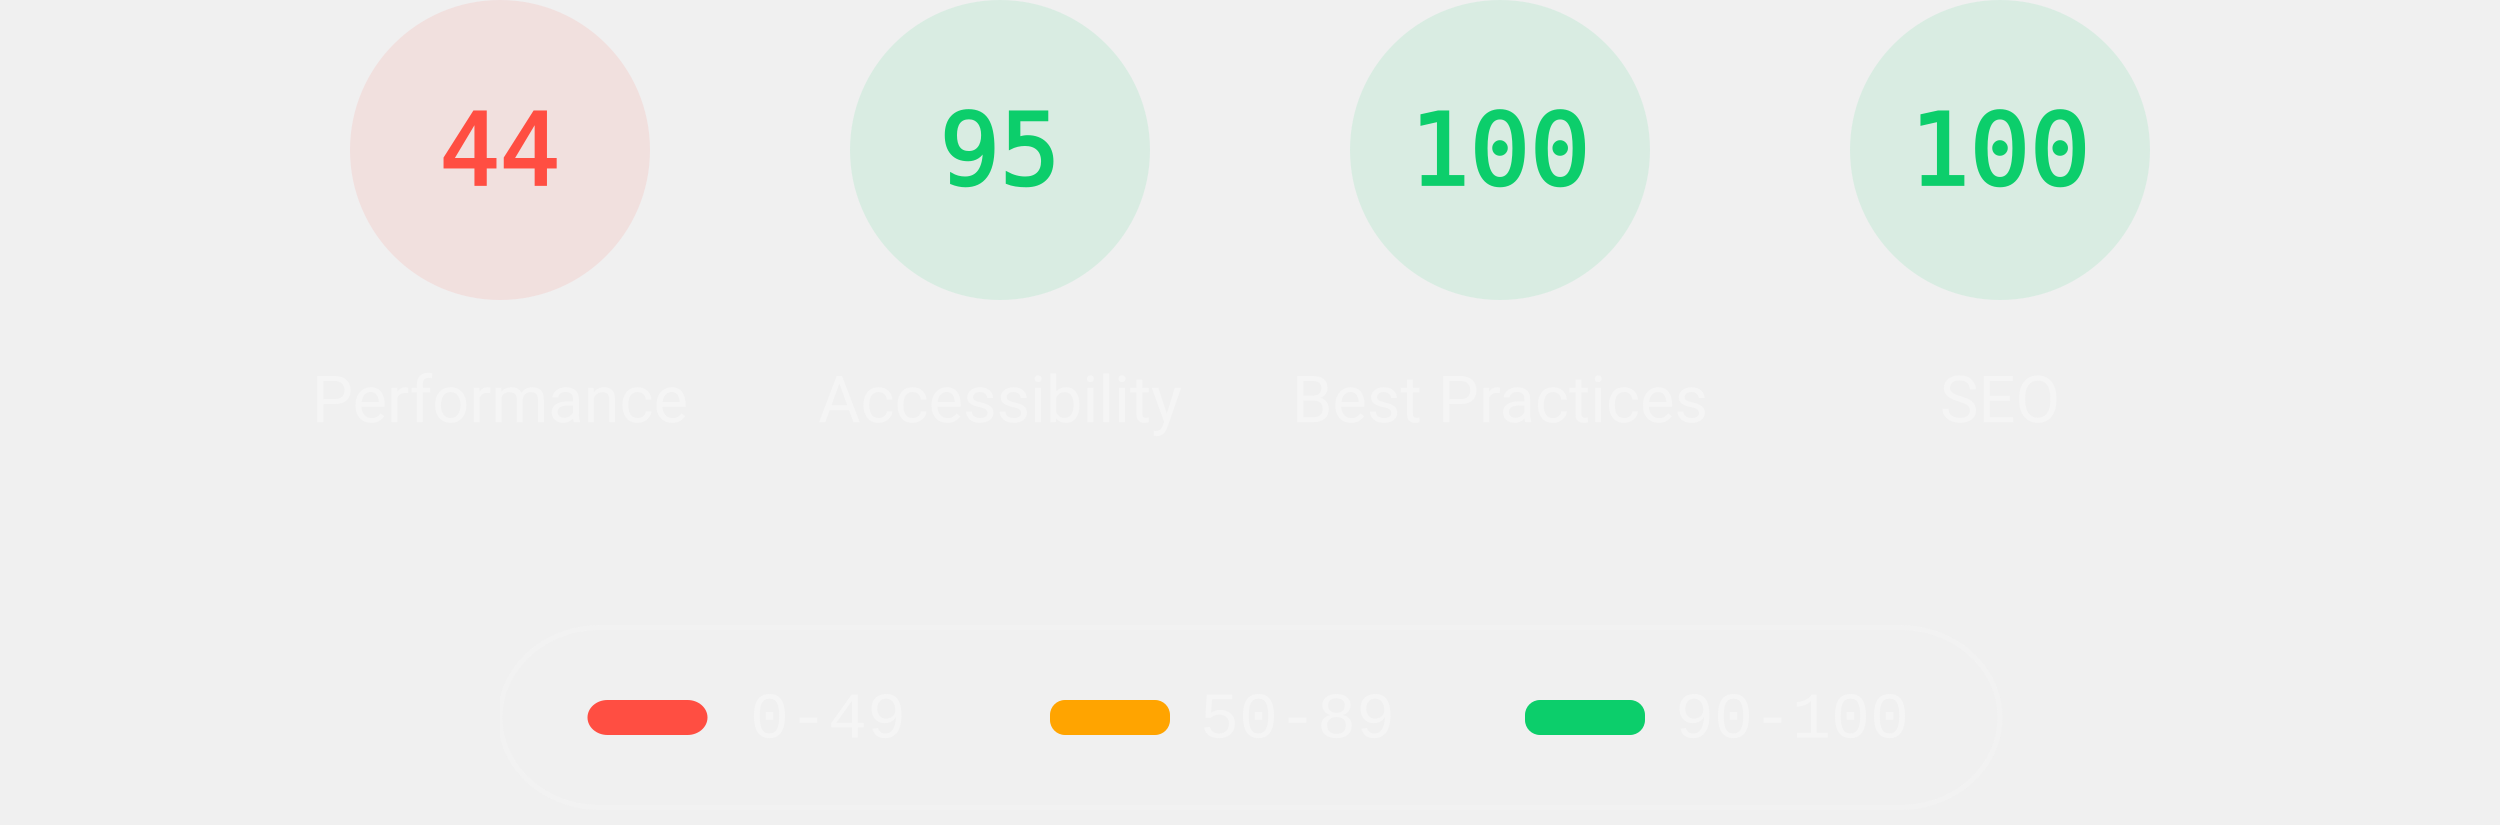
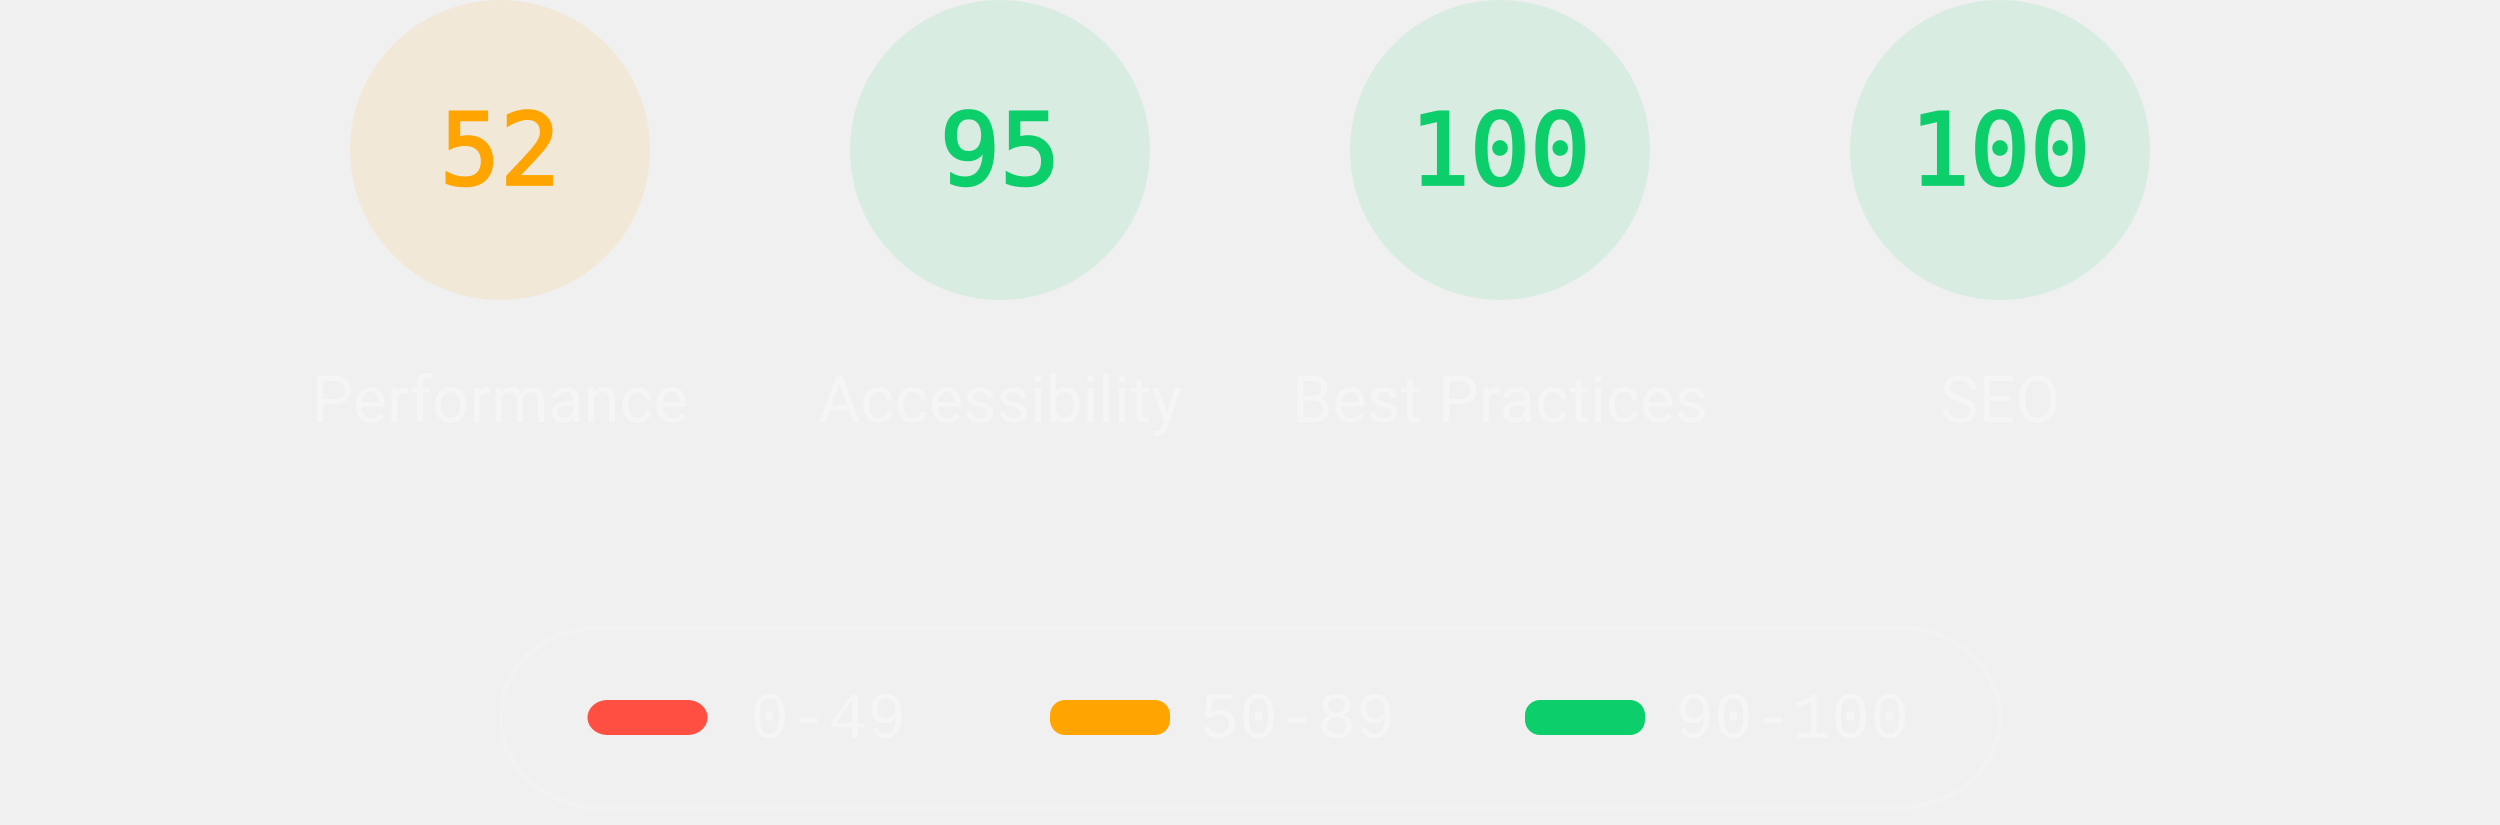
<svg xmlns="http://www.w3.org/2000/svg" class="theme--dark" fill="none" width="1000" height="330">
  <style>
			.gauge-base {
				opacity: 0.1
			}

			.gauge-arc {
				fill: none;
				animation-delay: 250ms;
				stroke-linecap: round;
				transform: rotate(-90deg);
				transform-origin: 100px 60px;
				animation: load-gauge 1s ease forwards
			}

			.guage-text {
				font-size: 40px;
				font-family: monospace;
				text-align: center
			}

			.guage-red {
				color: #ff4e42;
				fill: #ff4e42;
				stroke: #ff4e42
			}
			.guage-orange {
				color: #ffa400;
				fill: #ffa400;
				stroke: #ffa400
			}
			.guage-green {
				color: #0cce6b;
				fill: #0cce6b;
				stroke: #0cce6b
			}
			.theme--agnostic .guage-undefined {
				color: #5c5c5c;
				fill: #5c5c5c;
				stroke: #5c5c5c
			}
			.theme--light .guage-undefined {
				color: #1e1e1e;
				fill: #1e1e1e;
				stroke: #1e1e1e
			}
			.theme--dark .guage-undefined {
				color: #f5f5f5;
				fill: #f5f5f5;
				stroke: #f5f5f5
			}

			.guage-title {
				stroke: none;
				font-size: 26px;
				line-height: 26px;
				font-family: Roboto, Halvetica, Arial, sans-serif
			}
			.metric.guage-title {
				font-family: 'Courier New', Courier, monospace
			}
			.theme--agnostic .guage-title {
				color: #737373;
				fill: #737373
			}
			.theme--light .guage-title {
				color: #212121;
				fill: #212121
			}
			.theme--dark .guage-title {
				color: #f5f5f5;
				fill: #f5f5f5
			}

			@keyframes load-gauge {
				from {
					stroke-dasharray: 0 352.858
				}
			}
			.lh-gauge--pwa__disc {
				fill: #e0e0e0
			}
			.lh-gauge--pwa__logo {
				position: relative;
				fill: #b0b0b0
			}
			.lh-gauge--pwa__invisible {
				display: none
			}
			.lh-gauge--pwa__visible {
				display: inline
			}
			.guage-invisible {
				display: none
			}
			.lh-gauge--pwa__logo--primary-color {
				fill: #304ffe
			}
			.theme--agnostic .lh-gauge--pwa__logo--secondary-color {
				fill: #787878
			}
			.theme--light .lh-gauge--pwa__logo--secondary-color {
				fill: #3d3d3d
			}
			.theme--dark .lh-gauge--pwa__logo--secondary-color {
				fill: #d8b6b6
			}
			.theme--light #svg_2 {
				stroke: #00000022
			}
			.theme--agnostic #svg_2 {
				stroke: #616161
			}
			.theme--light #svg_2 {
				stroke: #00000022
			}
			.theme--dark #svg_2 {
				stroke: #f5f5f566
			}
		</style>
-   <svg class="guage-div guage-perf guage-red" viewBox="0 0 200 200" width="200" height="200" x="100" y="0">
-     <circle class="gauge-base" r="56" cx="100" cy="60" stroke-width="8" />
-     <circle class="gauge-arc guage-arc-1" r="56" cx="100" cy="60" stroke-width="8" style="stroke-dasharray: 154.818, 351.858;" />
-     <text class="guage-text" x="100px" y="60px" alignment-baseline="central" dominant-baseline="central" text-anchor="middle">44</text>
+   <svg class="guage-div guage-perf guage-orange" viewBox="0 0 200 200" width="200" height="200" x="100" y="0">
+     <circle class="gauge-base" r="56" cx="100" cy="60" stroke-width="8" />
+     <circle class="gauge-arc guage-arc-1" r="56" cx="100" cy="60" stroke-width="8" style="stroke-dasharray: 182.966, 351.858;" />
+     <text class="guage-text" x="100px" y="60px" alignment-baseline="central" dominant-baseline="central" text-anchor="middle">52</text>
    <text class="guage-title" x="100px" y="160px" alignment-baseline="central" dominant-baseline="central" text-anchor="middle">Performance</text>
  </svg>
  <svg class="guage-div guage-acc guage-green" viewBox="0 0 200 200" width="200" height="200" x="300" y="0">
    <circle class="gauge-base" r="56" cx="100" cy="60" stroke-width="8" />
    <circle class="gauge-arc guage-arc-2" r="56" cx="100" cy="60" stroke-width="8" style="stroke-dasharray: 334.265, 351.858;" />
    <text class="guage-text" x="100px" y="60px" alignment-baseline="central" dominant-baseline="central" text-anchor="middle">95</text>
    <text class="guage-title" x="100px" y="160px" alignment-baseline="central" dominant-baseline="central" text-anchor="middle">Accessibility</text>
  </svg>
  <svg class="guage-div guage-best guage-green" viewBox="0 0 200 200" width="200" height="200" x="500" y="0">
    <circle class="gauge-base" r="56" cx="100" cy="60" stroke-width="8" />
    <circle class="gauge-arc guage-arc-3" r="56" cx="100" cy="60" stroke-width="8" style="stroke-dasharray: 351.858, 351.858;" />
    <text class="guage-text" x="100px" y="60px" alignment-baseline="central" dominant-baseline="central" text-anchor="middle">100</text>
    <text class="guage-title" x="100px" y="160px" alignment-baseline="central" dominant-baseline="central" text-anchor="middle">Best Practices</text>
  </svg>
  <svg class="guage-div guage-seo guage-green" viewBox="0 0 200 200" width="200" height="200" x="700" y="0">
    <circle class="gauge-base" r="56" cx="100" cy="60" stroke-width="8" />
    <circle class="gauge-arc guage-arc-4" r="56" cx="100" cy="60" stroke-width="8" style="stroke-dasharray: 351.858, 351.858;" />
    <text class="guage-text" x="100px" y="60px" alignment-baseline="central" dominant-baseline="central" text-anchor="middle">100</text>
    <text class="guage-title" x="100px" y="160px" alignment-baseline="central" dominant-baseline="central" text-anchor="middle">SEO</text>
  </svg>
  <svg class="guage-div guage-pwa guage-invisible" viewBox="0 0 200 200" width="200" height="200" x="900" y="0">
    <svg viewBox="0 0 60 60" width="112" height="112" x="44" y="4">
      <defs>
        <linearGradient id="lh-gauge--pwa__check-circle__gradient-0" x1="50%" y1="0%" x2="50%" y2="100%">
          <stop stop-color="#00C852" offset="0%" />
          <stop stop-color="#009688" offset="100%" />
        </linearGradient>
        <linearGradient id="lh-gauge--pwa__installable__shadow-gradient-0" x1="76.056%" x2="24.111%" y1="82.995%" y2="24.735%">
          <stop stop-color="#A5D6A7" offset="0%" />
          <stop stop-color="#80CBC4" offset="100%" />
        </linearGradient>
        <linearGradient id="lh-gauge--pwa__fast-reliable__shadow-gradient-0" x1="76.056%" y1="82.995%" x2="25.678%" y2="26.493%">
          <stop stop-color="#64B5F6" offset="0%" />
          <stop stop-color="#2979FF" offset="100%" />
        </linearGradient>
        <g id="lh-gauge--pwa__fast-reliable-badge-0">
          <circle fill="#FFFFFF" cx="10" cy="10" r="10" />
          <path fill="#304FFE" d="M10 3.58l5.25 2.34v3.5c0 3.23-2.24 6.26-5.25 7-3.01-.74-5.25-3.77-5.25-7v-3.5L10 3.58zm-.47 10.74l2.76-4.83.03-.07c.04-.08 0-.24-.22-.24h-1.64l.47-3.26h-.47l-2.7 4.77c-.02.01.05-.1-.04.05-.09.16-.1.31.18.31h1.63l-.47 3.27h.47z" />
        </g>
        <g id="lh-gauge--pwa__installable-badge-0">
          <circle fill="#FFFFFF" cx="10" cy="10" r="10" />
          <path fill="#009688" d="M10 4.167A5.835 5.835 0 0 0 4.167 10 5.835 5.835 0 0 0 10 15.833 5.835 5.835 0 0 0 15.833 10 5.835 5.835 0 0 0 10 4.167zm2.917 6.416h-2.334v2.334H9.417v-2.334H7.083V9.417h2.334V7.083h1.166v2.334h2.334v1.166z" />
        </g>
      </defs>
      <g stroke="none" fill-rule="nonzero">
        <circle class="lh-gauge--pwa__disc" cx="30" cy="30" r="30" />
        <g class="lh-gauge--pwa__logo">
          <path d="M35.66 19.39l.7-1.75h2L37.4 15 38.6 12l3.4 9h-2.51l-.58-1.61z" />
          <path d="M33.52 21l3.65-9h-2.42l-2.5 5.82L30.5 12h-1.86l-1.9 5.82-1.35-2.65-1.21 3.72L25.4 21h2.38l1.72-5.2 1.64 5.2z" />
          <path fill-rule="nonzero" d="M20.3 17.91h1.48c.45 0 .85-.05 1.2-.15l.39-1.18 1.07-3.3a2.64 2.64 0 0 0-.28-.37c-.55-.6-1.36-.91-2.42-.91H18v9h2.3V17.9zm1.96-3.84c.22.22.33.5.33.87 0 .36-.1.65-.29.87-.2.23-.59.35-1.15.35h-.86v-2.41h.87c.52 0 .89.1 1.1.32z" />
        </g>
        <rect class="lh-gauge--pwa__component lh-gauge--pwa__na-line lh-gauge--pwa__invisible" fill="#FFFFFF" x="20" y="32" width="20" height="4" rx="2" />
        <g class="lh-gauge--pwa__component lh-gauge--pwa__fast-reliable-badge lh-gauge--pwa__invisible" transform="translate(20, 29)">
          <path fill="url(#lh-gauge--pwa__fast-reliable__shadow-gradient-0)" d="M33.63 19.49A30 30 0 0 1 16.2 30.36L3 17.14 17.14 3l16.49 16.49z" />
          <use href="#lh-gauge--pwa__fast-reliable-badge-0" />
        </g>
        <g class="lh-gauge--pwa__component lh-gauge--pwa__installable-badge lh-gauge--pwa__invisible" transform="translate(20, 29)">
          <path fill="url(#lh-gauge--pwa__installable__shadow-gradient-0)" d="M33.629 19.487c-4.272 5.453-10.391 9.39-17.415 10.869L3 17.142 17.142 3 33.63 19.487z" />
          <use href="#lh-gauge--pwa__installable-badge-0" />
        </g>
        <g class="lh-gauge--pwa__component lh-gauge--pwa__fast-reliable-installable-badges lh-gauge--pwa__invisible">
          <g transform="translate(8, 29)">
            <path fill="url(#lh-gauge--pwa__fast-reliable__shadow-gradient-0)" d="M16.321 30.463L3 17.143 17.142 3l22.365 22.365A29.864 29.864 0 0 1 22 31c-1.942 0-3.84-.184-5.679-.537z" />
            <use href="#lh-gauge--pwa__fast-reliable-badge-0" />
          </g>
          <g transform="translate(32, 29)">
            <path fill="url(#lh-gauge--pwa__installable__shadow-gradient-0)" d="M25.982 11.84a30.107 30.107 0 0 1-13.08 15.203L3 17.143 17.142 3l8.84 8.84z" />
            <use href="#lh-gauge--pwa__installable-badge-0" />
          </g>
        </g>
        <g class="lh-gauge--pwa__component lh-gauge--pwa__check-circle lh-gauge--pwa__invisible" transform="translate(18, 28)">
          <circle fill="#FFFFFF" cx="12" cy="12" r="12" />
          <path fill="url(#lh-gauge--pwa__check-circle__gradient-0)" d="M12 2a10 10 0 1 0 0 20 10 10 0 0 0 0-20zm-2 15l-5-5 1.41-1.41L10 14.17l7.59-7.59L19 8l-9 9z" />
        </g>
      </g>
    </svg>
    <text class="guage-title" y="160px" alignment-baseline="central" dominant-baseline="central" text-anchor="middle">
      <tspan x="100px" dy="-6px">Progressive</tspan>
      <tspan x="100px" dy="30px">Web App</tspan>
    </text>
  </svg>
  <svg width="604" height="76" x="200" y="250">
    <g>
      <rect fill="none" id="canvas_background" height="80" width="604" y="-1" x="-1" />
      <g display="none" overflow="visible" y="0" x="0" height="100%" width="100%" id="canvasGrid">
        <rect fill="url(#gridpattern)" stroke-width="0" y="0" x="0" height="100%" width="100%" />
      </g>
    </g>
    <g>
      <rect fill-opacity="0" stroke-width="2" rx="40" id="svg_2" height="72" width="600" y="1" x="0" fill="#000000" />
      <rect stroke="#000" rx="8" id="svg_3" height="14" width="48" y="30" x="35" stroke-opacity="null" stroke-width="0" fill="#ff4e42" />
      <rect stroke="#000" rx="6" id="svg_4" height="14" width="48" y="30" x="220" stroke-opacity="null" stroke-width="0" fill="#ffa400" />
      <rect stroke="#000" rx="6" id="svg_5" height="14" width="48" y="30" x="410" stroke-opacity="null" stroke-width="0" fill="#0cce6b" />
      <text class="metric guage-title" xml:space="preserve" text-anchor="start" font-size="26" id="svg_6" y="45" x="100" stroke-opacity="null" stroke-width="0" stroke="#000">0-49</text>
      <text class="metric guage-title" xml:space="preserve" text-anchor="start" font-size="26" id="svg_7" y="45" x="280" stroke-opacity="null" stroke-width="0" stroke="#000">50-89</text>
      <text class="metric guage-title" xml:space="preserve" text-anchor="start" font-size="26" id="svg_8" y="45" x="470" stroke-opacity="null" stroke-width="0" stroke="#000">90-100</text>
    </g>
  </svg>
</svg>
